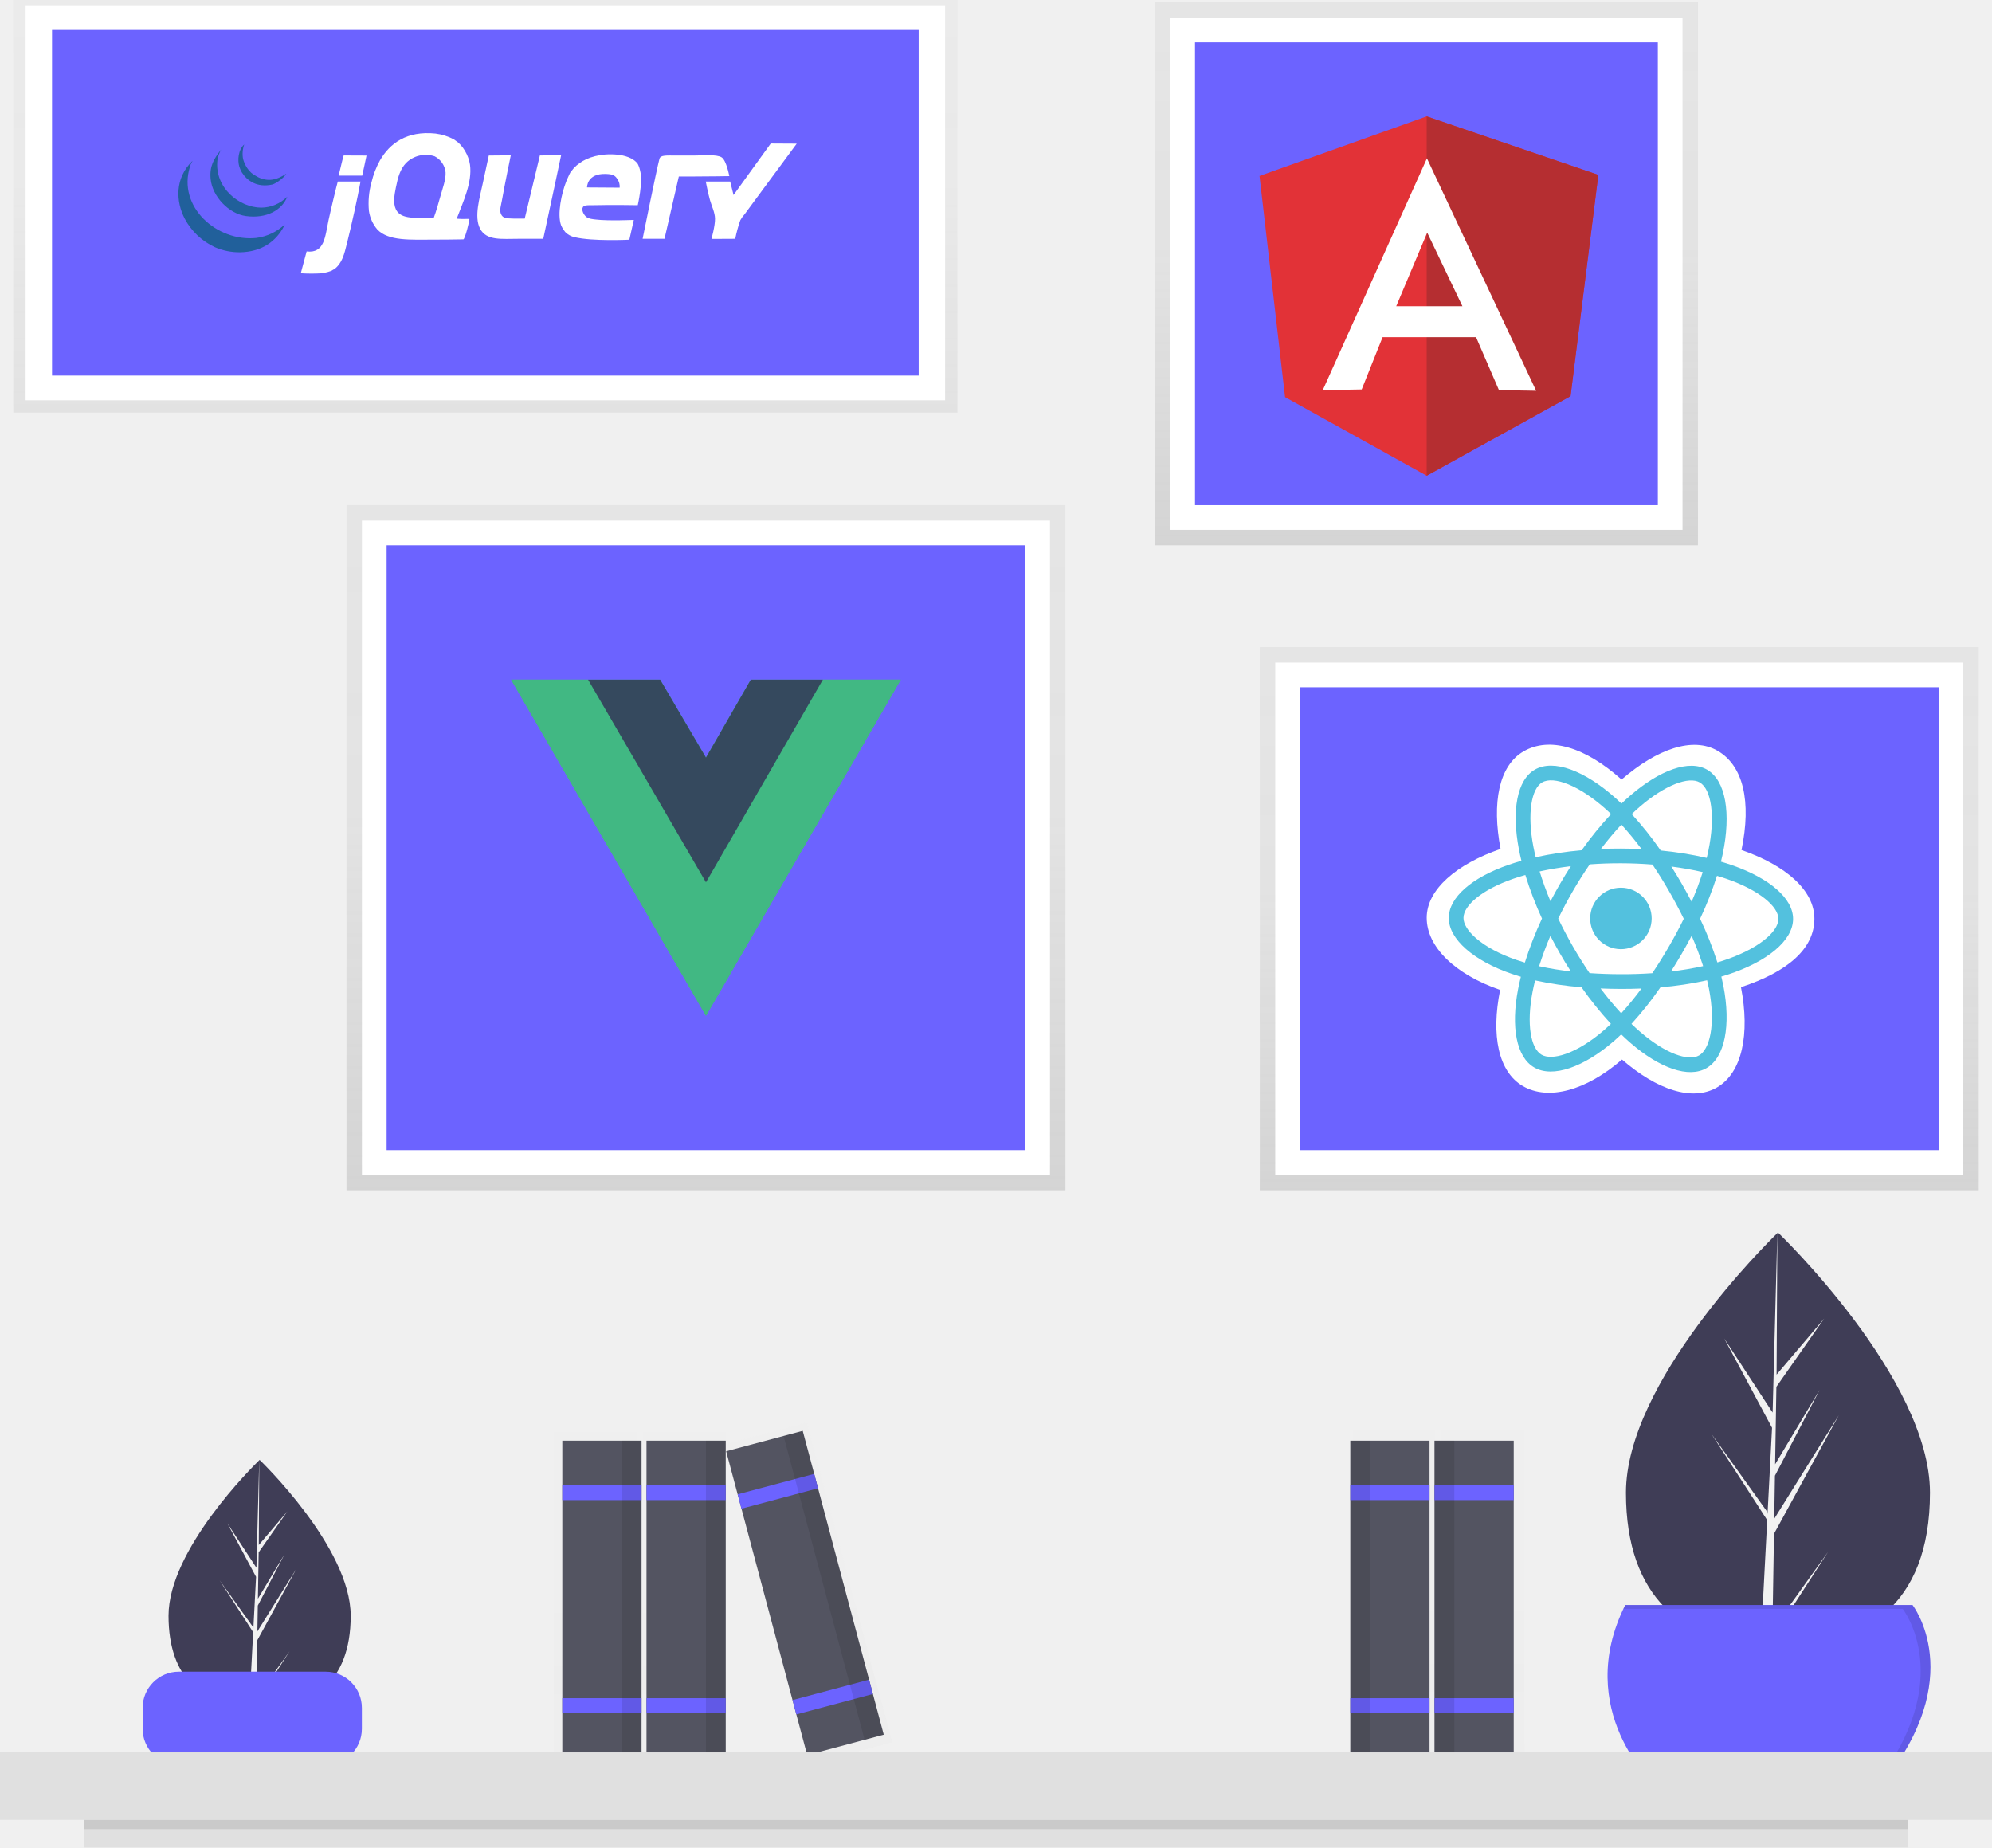
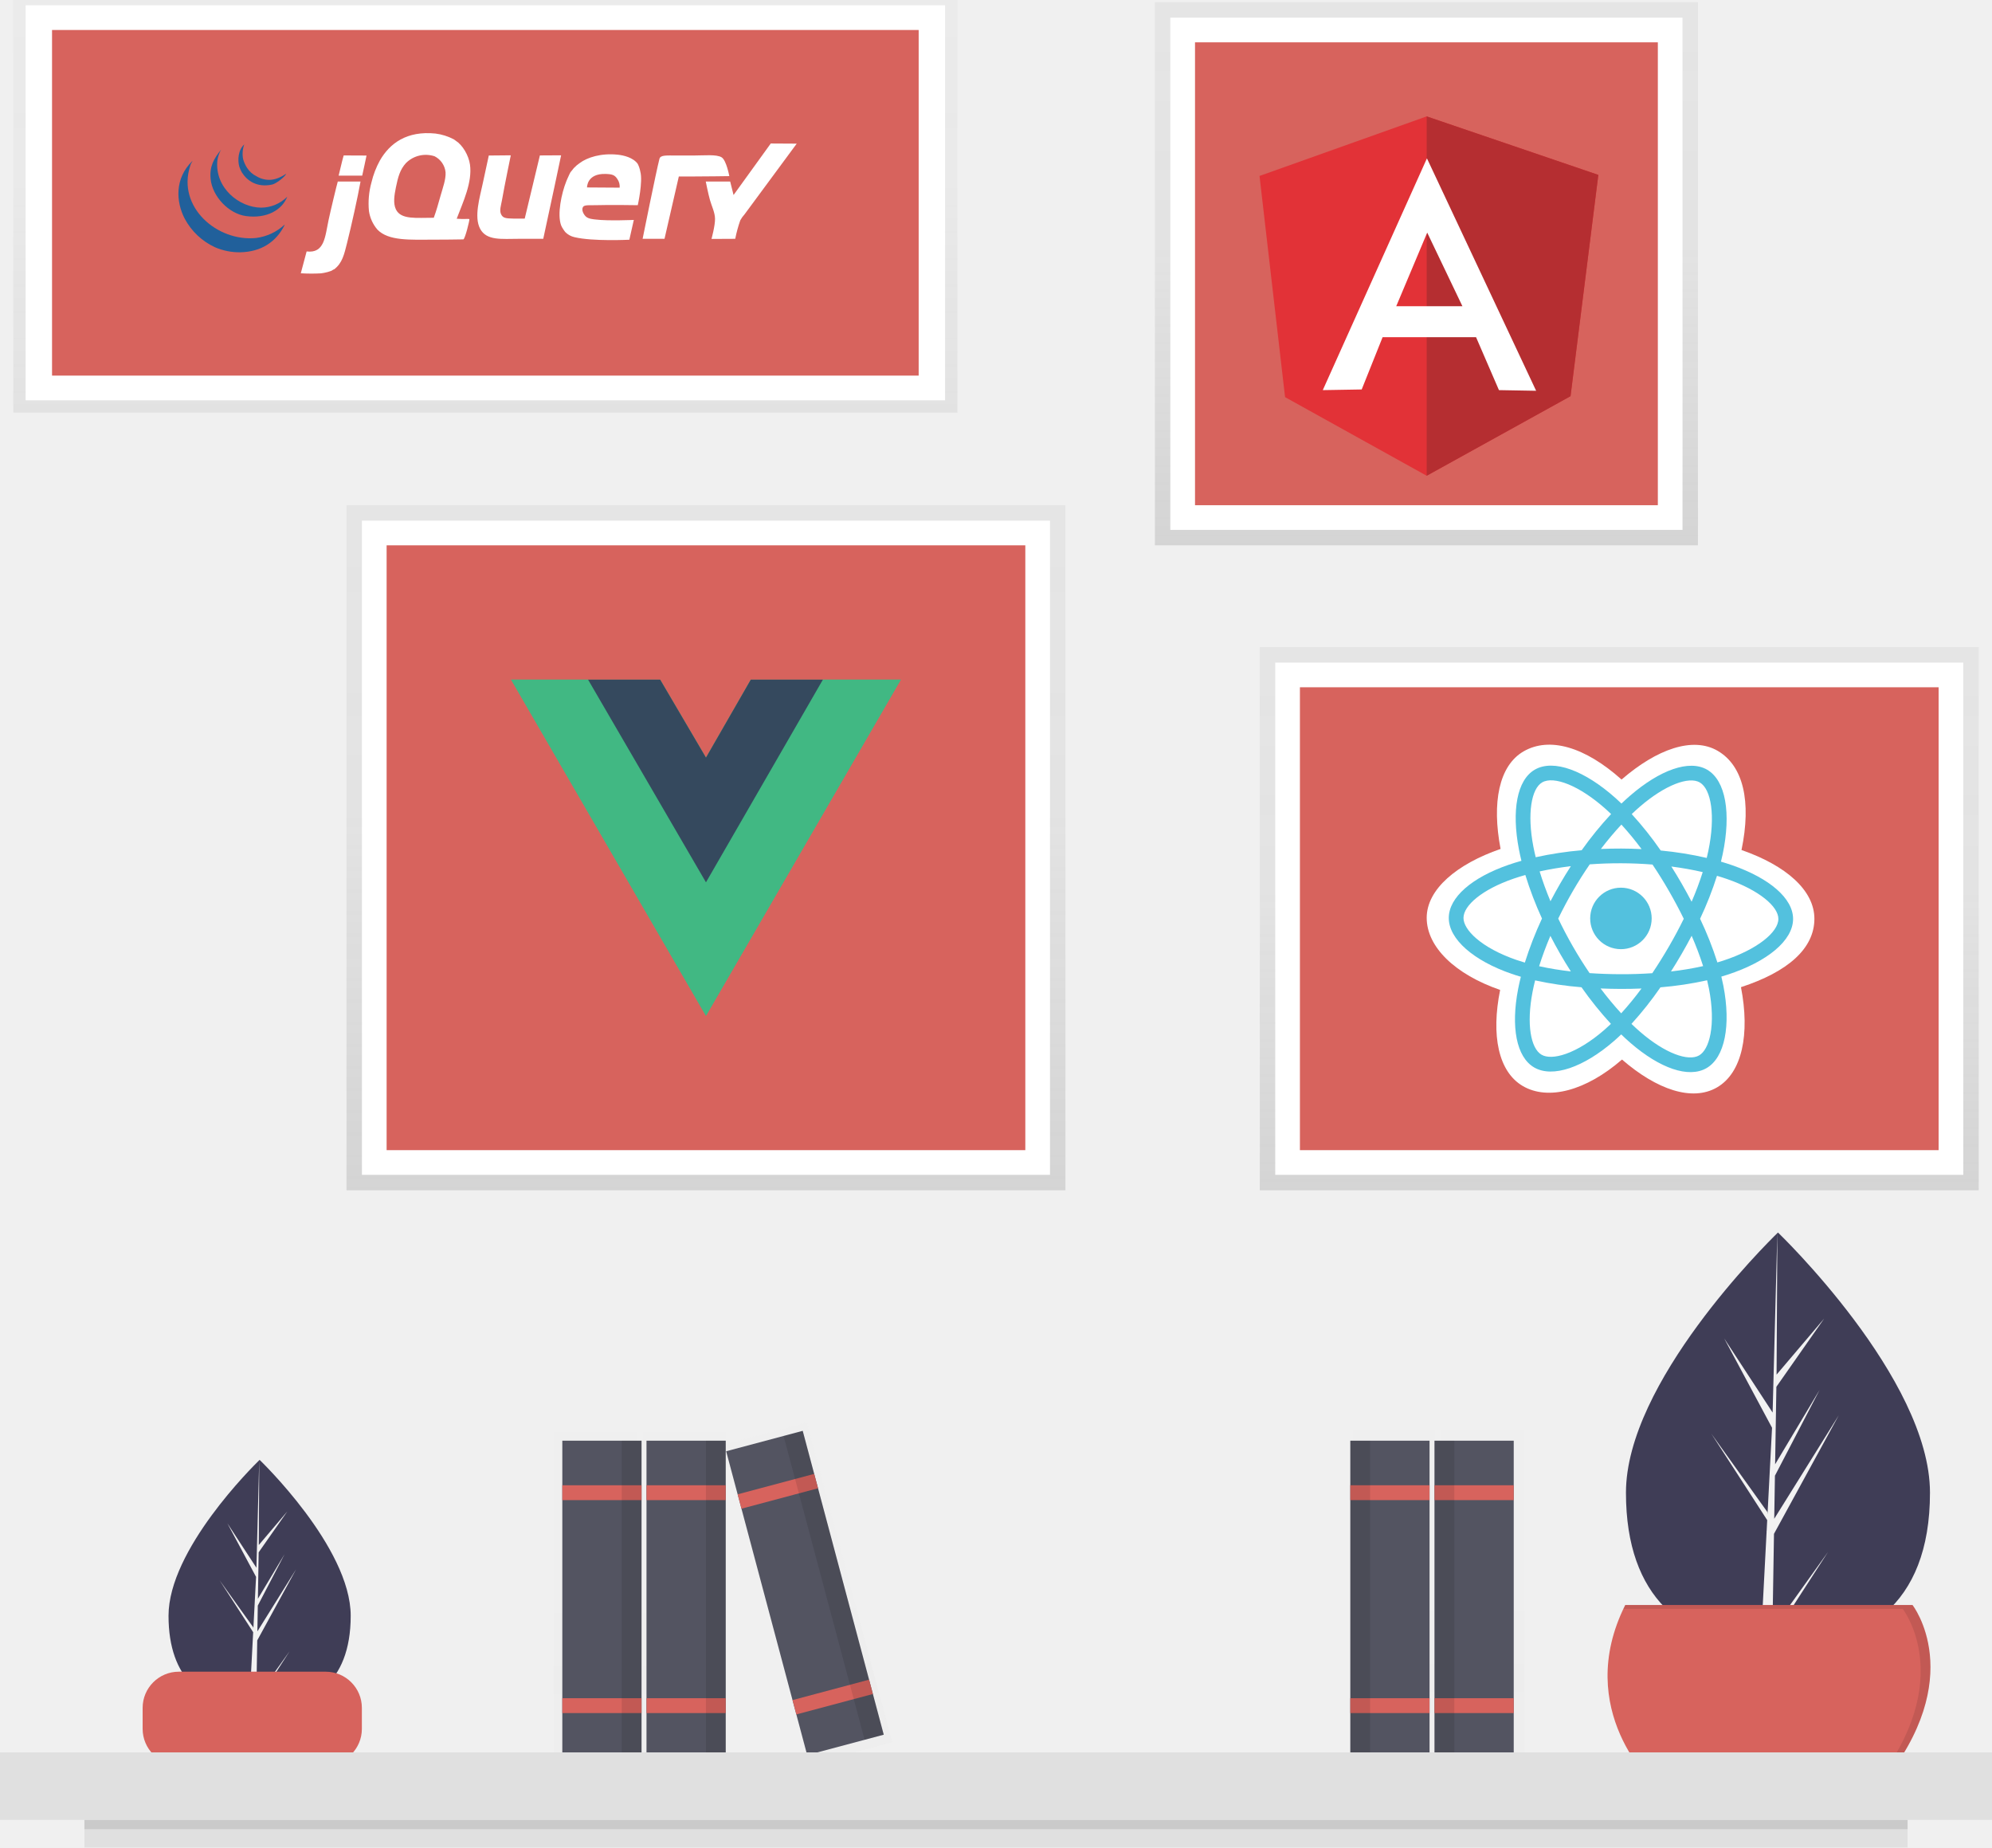
<svg xmlns="http://www.w3.org/2000/svg" xmlns:xlink="http://www.w3.org/1999/xlink" id="e8aabfee-d00f-44c0-b6f7-c40294f8dfa6" data-name="Layer 1" width="787.169" height="730" viewBox="0 0 787.169 730">
  <defs>
    <linearGradient id="a3c4672e-2259-4d6c-8c24-5949363a8af1" x1="278.973" y1="470.295" x2="278.973" y2="199.617" gradientUnits="userSpaceOnUse">
      <stop offset="0" stop-color="gray" stop-opacity="0.25" />
      <stop offset="0.535" stop-color="gray" stop-opacity="0.12" />
      <stop offset="1" stop-color="gray" stop-opacity="0.1" />
    </linearGradient>
    <linearGradient id="acf699b8-10e6-407b-86e3-0f7f8fa4bdb6" x1="191.795" y1="163.039" x2="191.795" y2="0" xlink:href="#a3c4672e-2259-4d6c-8c24-5949363a8af1" />
    <linearGradient id="b28a1e8f-be05-408d-a6f5-6fd2e5b0337f" x1="563.673" y1="215.467" x2="563.673" y2="0.876" xlink:href="#a3c4672e-2259-4d6c-8c24-5949363a8af1" />
    <linearGradient id="f1fc4b36-2829-4464-83b0-fd2af5b19fd6" x1="639.878" y1="470.295" x2="639.878" y2="255.703" xlink:href="#a3c4672e-2259-4d6c-8c24-5949363a8af1" />
    <linearGradient id="bb60ebe1-81e2-422a-a970-aa43062904da" x1="453.701" y1="780.902" x2="453.701" y2="650.043" gradientTransform="matrix(-1, 0, 0, 1, 1039.585, -85)" xlink:href="#a3c4672e-2259-4d6c-8c24-5949363a8af1" />
    <linearGradient id="a1b2f907-b002-48c8-973d-a12b277f13d1" x1="488.734" y1="780.902" x2="488.734" y2="650.043" gradientTransform="matrix(-1, 0, 0, 1, 1039.585, -85)" xlink:href="#a3c4672e-2259-4d6c-8c24-5949363a8af1" />
    <linearGradient id="a8136d5f-4c26-4562-977f-ea29024932d1" x1="235.319" y1="696.902" x2="235.319" y2="566.043" xlink:href="#a3c4672e-2259-4d6c-8c24-5949363a8af1" />
    <linearGradient id="eaaf4b84-3353-429f-a894-84d4b3cd89b7" x1="270.352" y1="696.902" x2="270.352" y2="566.043" xlink:href="#a3c4672e-2259-4d6c-8c24-5949363a8af1" />
    <linearGradient id="fa1ca12c-a5d3-4b88-b665-ae3e1db189da" x1="319.81" y1="696.88" x2="319.81" y2="561.944" xlink:href="#a3c4672e-2259-4d6c-8c24-5949363a8af1" />
  </defs>
  <path d="M969.076,674.787c0,45.239-26.894,61.036-60.068,61.036-.772,0-1.541-.008-2.304-.029-1.536-.033-3.06-.1-4.563-.209-29.942-2.117-53.204-18.728-53.204-60.799,0-43.535,55.626-98.472,59.822-102.551l.008-.004c.159-.159.242-.238.242-.238S969.076,629.544,969.076,674.787Z" transform="translate(-206.4153 -85)" fill="#3f3d56" />
  <path d="M906.817,728.902,928.789,698.204l-22.027,34.067-.058,3.524c-1.536-.033-3.06-.1-4.563-.209l2.367-45.26-.017-.351.042-.067.221-4.275L882.673,651.479l22.148,30.948.054.906,1.791-34.196-18.904-35.29,19.133,29.282,1.862-70.893.008-.242v.238l-.309,55.906,18.816-22.164-18.895,26.978-.497,30.618,17.572-29.383L907.806,668.078l-.276,17.021,25.508-40.901-25.604,46.842Z" transform="translate(-206.4153 -85)" fill="#f2f2f2" />
  <path d="M345,723.419c0,27.107-16.115,36.573-35.993,36.573-.463,0-.923-.005-1.381-.018-.921-.02-1.834-.06-2.734-.125-17.941-1.268-31.88-11.222-31.88-36.43,0-26.086,33.331-59.004,35.845-61.448l.005-.003c.095-.095.145-.143.145-.143S345,696.31,345,723.419Z" transform="translate(-206.4153 -85)" fill="#3f3d56" />
  <path d="M307.694,755.844l13.166-18.394-13.198,20.413-.035,2.111c-.921-.02-1.834-.06-2.734-.125l1.418-27.119-.01-.21.025-.04.133-2.562-13.231-20.465,13.271,18.544.033.543,1.073-20.49L296.277,686.904l11.465,17.546,1.116-42.479.005-.145v.143l-.185,33.498,11.275-13.281-11.322,16.165-.298,18.346,10.529-17.606L308.287,719.399l-.165,10.199L323.406,705.09,308.064,733.158Z" transform="translate(-206.4153 -85)" fill="#f2f2f2" />
  <rect x="136.928" y="199.617" width="284.09" height="270.678" fill="url(#a3c4672e-2259-4d6c-8c24-5949363a8af1)" />
  <rect x="143.024" y="205.713" width="271.898" height="258.486" fill="#fff" />
-   <rect x="152.779" y="215.467" width="252.389" height="238.977" fill="#6c63ff" />
+   <rect x="152.779" y="215.467" width="252.389" height="238.977" fill="#d7635d" />
  <path d="M531.584,353.55h30.797L485.388,486.362,408.396,353.55h58.899l18.093,30.797,17.708-30.797Z" transform="translate(-206.4153 -85)" fill="#41b883" />
  <path d="M408.396,353.55,485.388,486.362l76.993-132.812H531.584l-46.196,79.687-46.581-79.687Z" transform="translate(-206.4153 -85)" fill="#41b883" />
  <path d="M438.808,353.55l46.581,80.072,46.196-80.072h-28.487l-17.708,30.797-18.093-30.797Z" transform="translate(-206.4153 -85)" fill="#35495e" />
  <g opacity="0.5">
    <rect x="5.247" width="373.097" height="163.039" fill="url(#acf699b8-10e6-407b-86e3-0f7f8fa4bdb6)" />
  </g>
  <rect x="10.124" y="2.095" width="363.343" height="156.067" fill="#fff" />
-   <rect x="20.564" y="11.849" width="342.463" height="136.558" fill="#6c63ff" />
+   <rect x="20.564" y="11.849" width="342.463" height="136.558" fill="#d7635d" />
  <path d="M510.99,141.702l10.259.057s-19.073,25.845-20.631,27.952A12.016,12.016,0,0,0,498.954,172.04a52.041,52.041,0,0,0-1.997,7.321l-9.387.047s1.461-5.241,1.4-8.033c-.053-2.439-1.298-4.875-1.996-7.321-.706-2.476-1.664-7.321-1.664-7.321h9.651l1.331,5.324,14.698-20.355" transform="translate(-206.4153 -85)" fill="#fff" />
  <path d="M491.564,147.153c1.893,1.141,3.055,7.437,3.055,7.437s-9.906.146-15.297.146h-4.659l-5.657,24.624h-8.652s5.384-26.76,6.655-31.612c.412-1.571,2.822-1.301,6.891-1.301H480.4c4.196,0,9.101-.536,11.164.705m-40.277,11.993a5.186,5.186,0,0,0-.915-3.411c-1.012-1.56-1.946-1.923-4.609-2.007-7.517-.236-7.371,5.334-7.371,5.334Zm8.152-6.379c1.102,3.974-.998,13.311-.998,13.311s-10.965-.183-16.971,0c-1.867.057-4.103-.203-4.659.666-.782,1.217.286,3.092,1.191,3.883,1.042.911,3.071,1.015,3.8,1.108,4.875.619,15.077.16,15.077.16l-1.767,7.826s-14.417.723-21.629-.998a7.341,7.341,0,0,1-3.661-1.996c-.246-.266-.46-.628-.693-.942a8.745,8.745,0,0,1-.971-1.721c-1.647-4.389.193-12.797,1.997-17.303.209-.522.472-1.184.749-1.747.346-.702.638-1.494.915-1.913.186-.289.416-.476.609-.749a11.174,11.174,0,0,1,.722-.915,13.713,13.713,0,0,1,2.33-1.996c3.004-2.25,8.442-3.997,14.974-3.328,2.459.253,6.173,1.131,7.986,3.661a11.171,11.171,0,0,1,.998,2.995Zm-39.681-6.349,8.389-.049s-4.675,22.178-7.058,32.993h-9.651c-6.744,0-12.751.835-15.306-3.993-2.479-4.688-.113-12.398.998-17.636.785-3.707,2.44-11.284,2.44-11.284l8.692-.08s-2.456,11.796-3.478,17.686c-.366,2.11-1.121,4.096-.332,5.656.749,1.485,1.797,1.591,4.991,1.664,1.012.024,4.326,0,4.326,0l5.99-24.957m-39.266,15.973c.878-3.121,2.16-6.505,1.997-9.317a7.999,7.999,0,0,0-4.326-6.322,11.085,11.085,0,0,0-11.314,2.662c-2.359,2.556-3.158,5.541-3.993,9.651-.622,3.051-1.131,6.272,0,8.651,2.003,4.207,8.249,3.288,14.974,3.328.998-2.675,1.823-5.68,2.662-8.652Zm11.647-12.312c.958,6.968-2.718,14.658-5.251,21.346,2.582.233,4.845-.036,5.008.157.17.25-1.731,7.983-2.393,8.003-2.049.053-8.841.11-11.673.11-9.241,0-17.886.602-22.294-3.993a14.493,14.493,0,0,1-3.328-7.321,31.047,31.047,0,0,1,.999-11.313,34.242,34.242,0,0,1,3.328-8.652c3.883-6.778,10.638-11.809,21.962-10.648a21.09,21.09,0,0,1,7.321,2.329c.136.08.613.459.722.526,2.662,1.694,5.088,5.737,5.601,9.457ZM351.253,146.457c-.559,2.546-1.118,5.431-1.707,7.947h-9.317c.722-2.788,1.274-5.56,1.997-7.986,2.981,0,5.753.04,9.028.04M339.896,156.733h8.985c-1.175,6.502-3.501,16.99-5.324,24.291-1.141,4.569-1.903,7.903-4.991,10.315-.276.216-.436.114-.666.333-.569.543-3.201,1.172-4.658,1.331a66.98,66.98,0,0,1-7.96-.026c.762-2.785,1.624-6.129,2.303-8.626,7.098.859,7.277-5.85,8.652-12.312.795-3.734,3.205-13.81,3.66-15.307" transform="translate(-206.4153 -85)" fill="#fff" />
  <path d="M318.932,173.704l-.193.499c-3.281,6.389-9.095,10.309-17.387,10.482a24.309,24.309,0,0,1-9.983-1.996A25.787,25.787,0,0,1,279.391,171.374c-3.431-6.645-4.05-15.889,3.084-22.794.11,0-.865,1.497-.755,1.497l-.196.639c-5.141,16.095,10.698,29.889,26.095,28.311a20.225,20.225,0,0,0,11.313-5.324" transform="translate(-206.4153 -85)" fill="#21609b" />
  <path d="M309.615,167.049a14.732,14.732,0,0,0,10.316-4.326c-2.096,5.321-8.166,8.741-16.305,7.653-6.815-.912-13.307-7.77-13.976-14.642-.489-5.001,1.254-7.986,4.126-11.607a12.145,12.145,0,0,0-1.464,4.286c-1.091,10.818,8.642,18.578,17.303,18.635" transform="translate(-206.4153 -85)" fill="#21609b" />
  <path d="M319.541,153.611c-.602,1.381-4.069,3.99-5.6,4.316-6.063,1.292-9.946-1.583-11.98-4.855a14.983,14.983,0,0,1-.961-2.162c-.789-2.682-.426-6.739,1.927-8.838a11.048,11.048,0,0,0-.439,5.823,12.932,12.932,0,0,0,1.604,3.504,9.216,9.216,0,0,0,3.66,3.235,9.71,9.71,0,0,0,1.84.881c1.527.45,4.752,1.634,9.95-1.903" transform="translate(-206.4153 -85)" fill="#21609b" />
  <rect x="456.377" y="0.876" width="214.592" height="214.592" fill="url(#b28a1e8f-be05-408d-a6f5-6fd2e5b0337f)" />
  <rect x="462.474" y="6.972" width="202.399" height="202.399" fill="#fff" />
-   <rect x="472.228" y="16.726" width="182.891" height="182.891" fill="#6c63ff" />
+   <rect x="472.228" y="16.726" width="182.891" height="182.891" fill="#d7635d" />
  <path d="M704.136,154.523l66.053-23.535,67.832,23.116-10.983,87.392-56.849,31.484-55.96-31.066Z" transform="translate(-206.4153 -85)" fill="#e23237" />
  <path d="M838.021,154.105l-67.832-23.116v141.992l56.849-31.432,10.983-87.444Z" transform="translate(-206.4153 -85)" fill="#b52e31" />
  <path d="M770.294,147.568l-41.159,91.576,15.376-.261,8.264-20.659h36.923l9.048,20.92,14.696.261-43.147-91.837Zm.105,29.34,13.911,29.078H758.16l12.239-29.078Z" transform="translate(-206.4153 -85)" fill="#fff" />
  <rect x="497.832" y="255.703" width="284.09" height="214.592" fill="url(#f1fc4b36-2829-4464-83b0-fd2af5b19fd6)" />
  <rect x="503.929" y="261.8" width="271.898" height="202.399" fill="#fff" />
-   <rect x="513.683" y="271.554" width="252.389" height="182.891" fill="#6c63ff" />
+   <rect x="513.683" y="271.554" width="252.389" height="182.891" fill="#d7635d" />
  <path d="M770.198,447.589c-.037,11.57,11.227,22.406,29.019,28.551-3.613,17.895-.739,32.337,8.994,37.991,10.004,5.812,24.949,1.858,39.161-10.486,13.777,11.932,27.724,16.655,37.485,11.046,10.032-5.765,13.126-21.167,9.529-39.644,18.571-6.075,28.978-15.252,29.015-26.974.036-11.302-11.252-21.114-28.804-27.219,3.996-19.216.706-33.309-9.43-39.196-9.772-5.677-23.912-.801-37.969,11.355-14.543-12.995-28.515-16.992-38.678-11.152-9.799,5.631-12.636,20.317-9.126,38.566C782.164,426.372,770.233,436.333,770.198,447.589Z" transform="translate(-206.4153 -85)" fill="#fff" />
  <path d="M890.856,426.849q-2.17-.752-4.376-1.394.371-1.486.686-2.985c3.366-16.084,1.239-29.056-6.15-33.347-7.085-4.116-18.706.116-30.462,10.281q-1.738,1.506-3.397,3.098-1.104-1.065-2.248-2.089c-12.252-10.948-24.553-15.584-31.962-11.327-7.104,4.082-9.243,16.265-6.306,31.527q.438,2.267.991,4.51c-1.744.489-3.429,1.012-5.041,1.568-14.42,4.976-23.645,12.818-23.67,20.982-.027,8.432,9.822,16.921,24.81,22.097q1.823.627,3.675,1.162-.61,2.411-1.084,4.854c-2.893,14.978-.708,26.885,6.351,30.987,7.291,4.235,19.565-.056,31.536-10.453q1.419-1.233,2.847-2.608,1.786,1.734,3.667,3.367c11.532,9.987,22.94,14.041,30.019,9.973,7.311-4.202,9.723-16.978,6.693-32.542q-.347-1.783-.804-3.64,1.293-.377,2.533-.782c15.614-5.118,25.788-13.441,25.815-21.986.026-8.193-9.445-16.148-24.124-21.253Z" transform="translate(-206.4153 -85)" fill="#53c1de" />
  <path d="M887.353,464.565c-.744.244-1.509.479-2.287.708a136.419,136.419,0,0,0-6.835-17.258,136.361,136.361,0,0,0,6.675-16.964c1.39.408,2.74.837,4.041,1.289,12.577,4.373,20.237,10.806,20.221,15.744-.017,5.26-8.333,12.062-21.814,16.482Zm-5.623,11.055c1.34,6.882,1.515,13.101.597,17.959-.824,4.365-2.463,7.272-4.481,8.432-4.296,2.468-13.456-.787-23.317-9.327q-1.696-1.469-3.412-3.13A136.587,136.587,0,0,0,862.568,475.109a135.683,135.683,0,0,0,18.436-2.782q.41,1.681.726,3.294Zm-56.593,25.796c-4.194,1.466-7.53,1.498-9.543.329-4.284-2.488-6.038-12.05-3.564-24.859q.441-2.271,1.008-4.514a136.677,136.677,0,0,0,18.327,2.712,141.437,141.437,0,0,0,11.634,14.467q-1.27,1.221-2.6,2.379c-5.294,4.598-10.594,7.855-15.261,9.487ZM805.629,464.275c-6.627-2.289-12.097-5.253-15.842-8.48-3.365-2.901-5.06-5.776-5.053-8.104.016-4.954,7.422-11.25,19.755-15.506q2.322-.798,4.688-1.459a139.397,139.397,0,0,0,6.577,17.204,141.512,141.512,0,0,0-6.769,17.407Q807.294,464.847,805.629,464.275Zm6.72-44.76c-2.516-13.076-.787-22.929,3.494-25.389,4.561-2.621,14.613,1.169,25.192,10.621.676.604,1.355,1.237,2.035,1.891a139.285,139.285,0,0,0-11.635,14.306,142.021,142.021,0,0,0-18.165,2.764q-.514-2.086-.922-4.195Zm58.643,14.677q-1.984-3.453-4.116-6.817c4.34.562,8.496,1.303,12.399,2.208a123.985,123.985,0,0,1-4.392,11.702q-1.875-3.585-3.892-7.092ZM847.133,410.804a124.302,124.302,0,0,1,7.976,9.691q-8.035-.405-16.081-.054c2.654-3.477,5.372-6.707,8.105-9.636ZM822.972,434.079q-2.013,3.466-3.863,7.024c-1.68-4.02-3.116-7.971-4.286-11.787,3.885-.857,8.027-1.553,12.342-2.079Q824.988,430.609,822.972,434.079Zm4.185,34.747a123.758,123.758,0,0,1-12.533-2.056c1.214-3.875,2.706-7.902,4.448-11.998q1.834,3.571,3.835,7.052Q824.949,465.376,827.157,468.826Zm19.9,16.555c-2.745-2.981-5.483-6.278-8.155-9.823q3.907.166,7.96.179,4.16.013,8.214-.157A123.602,123.602,0,0,1,847.058,485.381Zm27.839-30.641a123.437,123.437,0,0,1,4.531,11.983,123.352,123.352,0,0,1-12.699,2.123q2.168-3.413,4.199-6.91,2.064-3.554,3.969-7.196Zm-8.995,4.277q-3.108,5.361-6.56,10.511c-4.038.276-8.21.411-12.461.398-4.234-.013-8.352-.158-12.317-.428q-3.507-5.157-6.616-10.569-3.092-5.379-5.77-10.981,2.704-5.583,5.822-10.95v.001q3.115-5.365,6.63-10.482c4.047-.293,8.197-.44,12.391-.427,4.213.013,8.366.188,12.41.509q3.445,5.127,6.522,10.488,3.093,5.371,5.831,10.935-2.744,5.6-5.881,10.995Zm12.195-64.868c4.548,2.642,6.286,13.244,3.38,27.13q-.286,1.357-.62,2.703a139.239,139.239,0,0,0-18.183-2.932,136.542,136.542,0,0,0-11.456-14.39q1.533-1.469,3.138-2.86c10.073-8.71,19.471-12.132,23.741-9.651Z" transform="translate(-206.4153 -85)" fill="#fff" />
  <path d="M846.989,435.738a12.15,12.15,0,1,1-12.188,12.111,12.149,12.149,0,0,1,12.188-12.111" transform="translate(-206.4153 -85)" fill="#53c1de" />
  <g opacity="0.7">
    <g opacity="0.1">
      <polygon points="602.37 565.043 602.37 583.59 602.37 589.773 602.37 672.203 602.37 678.386 602.37 695.902 577.64 695.902 569.397 695.902 569.397 678.386 569.397 672.203 569.397 589.773 569.397 583.59 569.397 565.043 577.64 565.043 602.37 565.043" fill="url(#bb60ebe1-81e2-422a-a970-aa43062904da)" />
    </g>
    <g opacity="0.1">
      <polygon points="567.337 565.043 567.337 583.59 567.337 589.773 567.337 672.203 567.337 678.386 567.337 695.902 542.607 695.902 534.364 695.902 534.364 678.386 534.364 672.203 534.364 589.773 534.364 583.59 534.364 565.043 542.607 565.043 567.337 565.043" fill="url(#a1b2f907-b002-48c8-973d-a12b277f13d1)" />
    </g>
  </g>
-   <rect x="56.364" y="660.516" width="86.635" height="36.866" rx="14.297" fill="#6c63ff" />
+   <rect x="56.364" y="660.516" width="86.635" height="36.866" rx="14.297" fill="#d7635d" />
  <g opacity="0.7">
    <g opacity="0.1">
      <polygon points="218.832 566.043 218.832 584.59 218.832 590.773 218.832 673.203 218.832 679.386 218.832 696.902 243.562 696.902 251.805 696.902 251.805 679.386 251.805 673.203 251.805 590.773 251.805 584.59 251.805 566.043 243.562 566.043 218.832 566.043" fill="url(#a8136d5f-4c26-4562-977f-ea29024932d1)" />
    </g>
    <g opacity="0.1">
      <polygon points="253.866 566.043 253.866 584.59 253.866 590.773 253.866 673.203 253.866 679.386 253.866 696.902 278.595 696.902 286.838 696.902 286.838 679.386 286.838 673.203 286.838 590.773 286.838 584.59 286.838 566.043 278.595 566.043 253.866 566.043" fill="url(#eaaf4b84-3353-429f-a894-84d4b3cd89b7)" />
    </g>
    <g opacity="0.1">
      <polygon points="352.601 688.383 325.251 585.838 325.251 585.838 323.658 579.865 323.658 579.865 318.878 561.944 287.019 570.441 291.799 588.362 291.799 588.362 293.068 593.119 314.635 673.982 314.635 673.982 316.228 679.955 316.228 679.955 320.742 696.88 352.601 688.383" fill="url(#fa1ca12c-a5d3-4b88-b665-ae3e1db189da)" />
    </g>
  </g>
  <rect x="222.207" y="569.241" width="31.309" height="124.256" fill="#535461" />
-   <rect x="222.207" y="586.853" width="31.309" height="5.87" fill="#6c63ff" />
-   <rect x="222.207" y="670.994" width="31.309" height="5.87" fill="#6c63ff" />
+   <rect x="222.207" y="586.853" width="31.309" height="5.87" fill="#d7635d" />
+   <rect x="222.207" y="670.994" width="31.309" height="5.87" fill="#d7635d" />
  <rect x="245.689" y="569.241" width="7.827" height="124.256" opacity="0.1" />
  <rect x="255.473" y="569.241" width="31.309" height="124.256" fill="#535461" />
-   <rect x="255.473" y="586.853" width="31.309" height="5.87" fill="#6c63ff" />
-   <rect x="255.473" y="670.994" width="31.309" height="5.87" fill="#6c63ff" />
+   <rect x="255.473" y="586.853" width="31.309" height="5.87" fill="#d7635d" />
+   <rect x="255.473" y="670.994" width="31.309" height="5.87" fill="#d7635d" />
  <rect x="278.954" y="569.241" width="7.827" height="124.256" opacity="0.1" />
  <rect x="508.851" y="652.285" width="31.309" height="124.256" transform="translate(-372.8078 74.29859) rotate(-14.93399)" fill="#535461" />
-   <rect x="498.135" y="671.3" width="31.309" height="5.87" transform="translate(-362.8158 70.17999) rotate(-14.93399)" fill="#6c63ff" />
-   <rect x="519.819" y="752.6" width="31.309" height="5.87" transform="translate(-383.0349 78.51409) rotate(-14.93399)" fill="#6c63ff" />
+   <rect x="498.135" y="671.3" width="31.309" height="5.87" transform="translate(-362.8158 70.17999) rotate(-14.93399)" fill="#d7635d" />
+   <rect x="519.819" y="752.6" width="31.309" height="5.87" transform="translate(-383.0349 78.51409) rotate(-14.93399)" fill="#d7635d" />
  <rect x="531.936" y="649.259" width="7.827" height="124.256" transform="translate(-371.6449 77.11985) rotate(-14.93399)" opacity="0.1" />
  <rect x="773.279" y="654.241" width="31.309" height="124.256" transform="translate(1371.451 1347.739) rotate(-180)" fill="#535461" />
-   <rect x="773.279" y="671.853" width="31.309" height="5.87" transform="translate(1371.451 1264.575) rotate(-180)" fill="#6c63ff" />
-   <rect x="773.279" y="755.994" width="31.309" height="5.87" transform="translate(1371.451 1432.859) rotate(-180)" fill="#6c63ff" />
+   <rect x="773.279" y="671.853" width="31.309" height="5.87" transform="translate(1371.451 1264.575) rotate(-180)" fill="#d7635d" />
+   <rect x="773.279" y="755.994" width="31.309" height="5.87" transform="translate(1371.451 1432.859) rotate(-180)" fill="#d7635d" />
  <rect x="773.279" y="654.241" width="7.827" height="124.256" transform="translate(1347.97 1347.739) rotate(-180)" opacity="0.1" />
  <rect x="740.014" y="654.241" width="31.309" height="124.256" transform="translate(1304.921 1347.739) rotate(-180)" fill="#535461" />
-   <rect x="740.014" y="671.853" width="31.309" height="5.87" transform="translate(1304.921 1264.575) rotate(-180)" fill="#6c63ff" />
-   <rect x="740.014" y="755.994" width="31.309" height="5.87" transform="translate(1304.921 1432.859) rotate(-180)" fill="#6c63ff" />
+   <rect x="740.014" y="671.853" width="31.309" height="5.87" transform="translate(1304.921 1264.575) rotate(-180)" fill="#d7635d" />
+   <rect x="740.014" y="755.994" width="31.309" height="5.87" transform="translate(1304.921 1432.859) rotate(-180)" fill="#d7635d" />
  <rect x="740.014" y="654.241" width="7.827" height="124.256" transform="translate(1281.439 1347.739) rotate(-180)" opacity="0.1" />
-   <path d="M848.654,719.163H962.166s22.393,28.571-12.355,71.041H860.237S827.805,760.861,848.654,719.163Z" transform="translate(-206.4153 -85)" fill="#6c63ff" />
+   <path d="M848.654,719.163H962.166s22.393,28.571-12.355,71.041H860.237S827.805,760.861,848.654,719.163Z" transform="translate(-206.4153 -85)" fill="#d7635d" />
  <g opacity="0.1">
    <path d="M962.166,719.163H848.654c-.259.517-.503,1.031-.745,1.544H958.305s21.844,27.881-11.117,69.497h2.623C984.559,747.734,962.166,719.163,962.166,719.163Z" transform="translate(-206.4153 -85)" />
  </g>
  <rect y="692.4" width="787.169" height="26.684" fill="#e0e0e0" />
  <rect x="33.355" y="719.084" width="720.46" height="10.916" fill="#e0e0e0" />
  <rect x="33.355" y="719.084" width="720.46" height="3.639" opacity="0.1" />
</svg>
